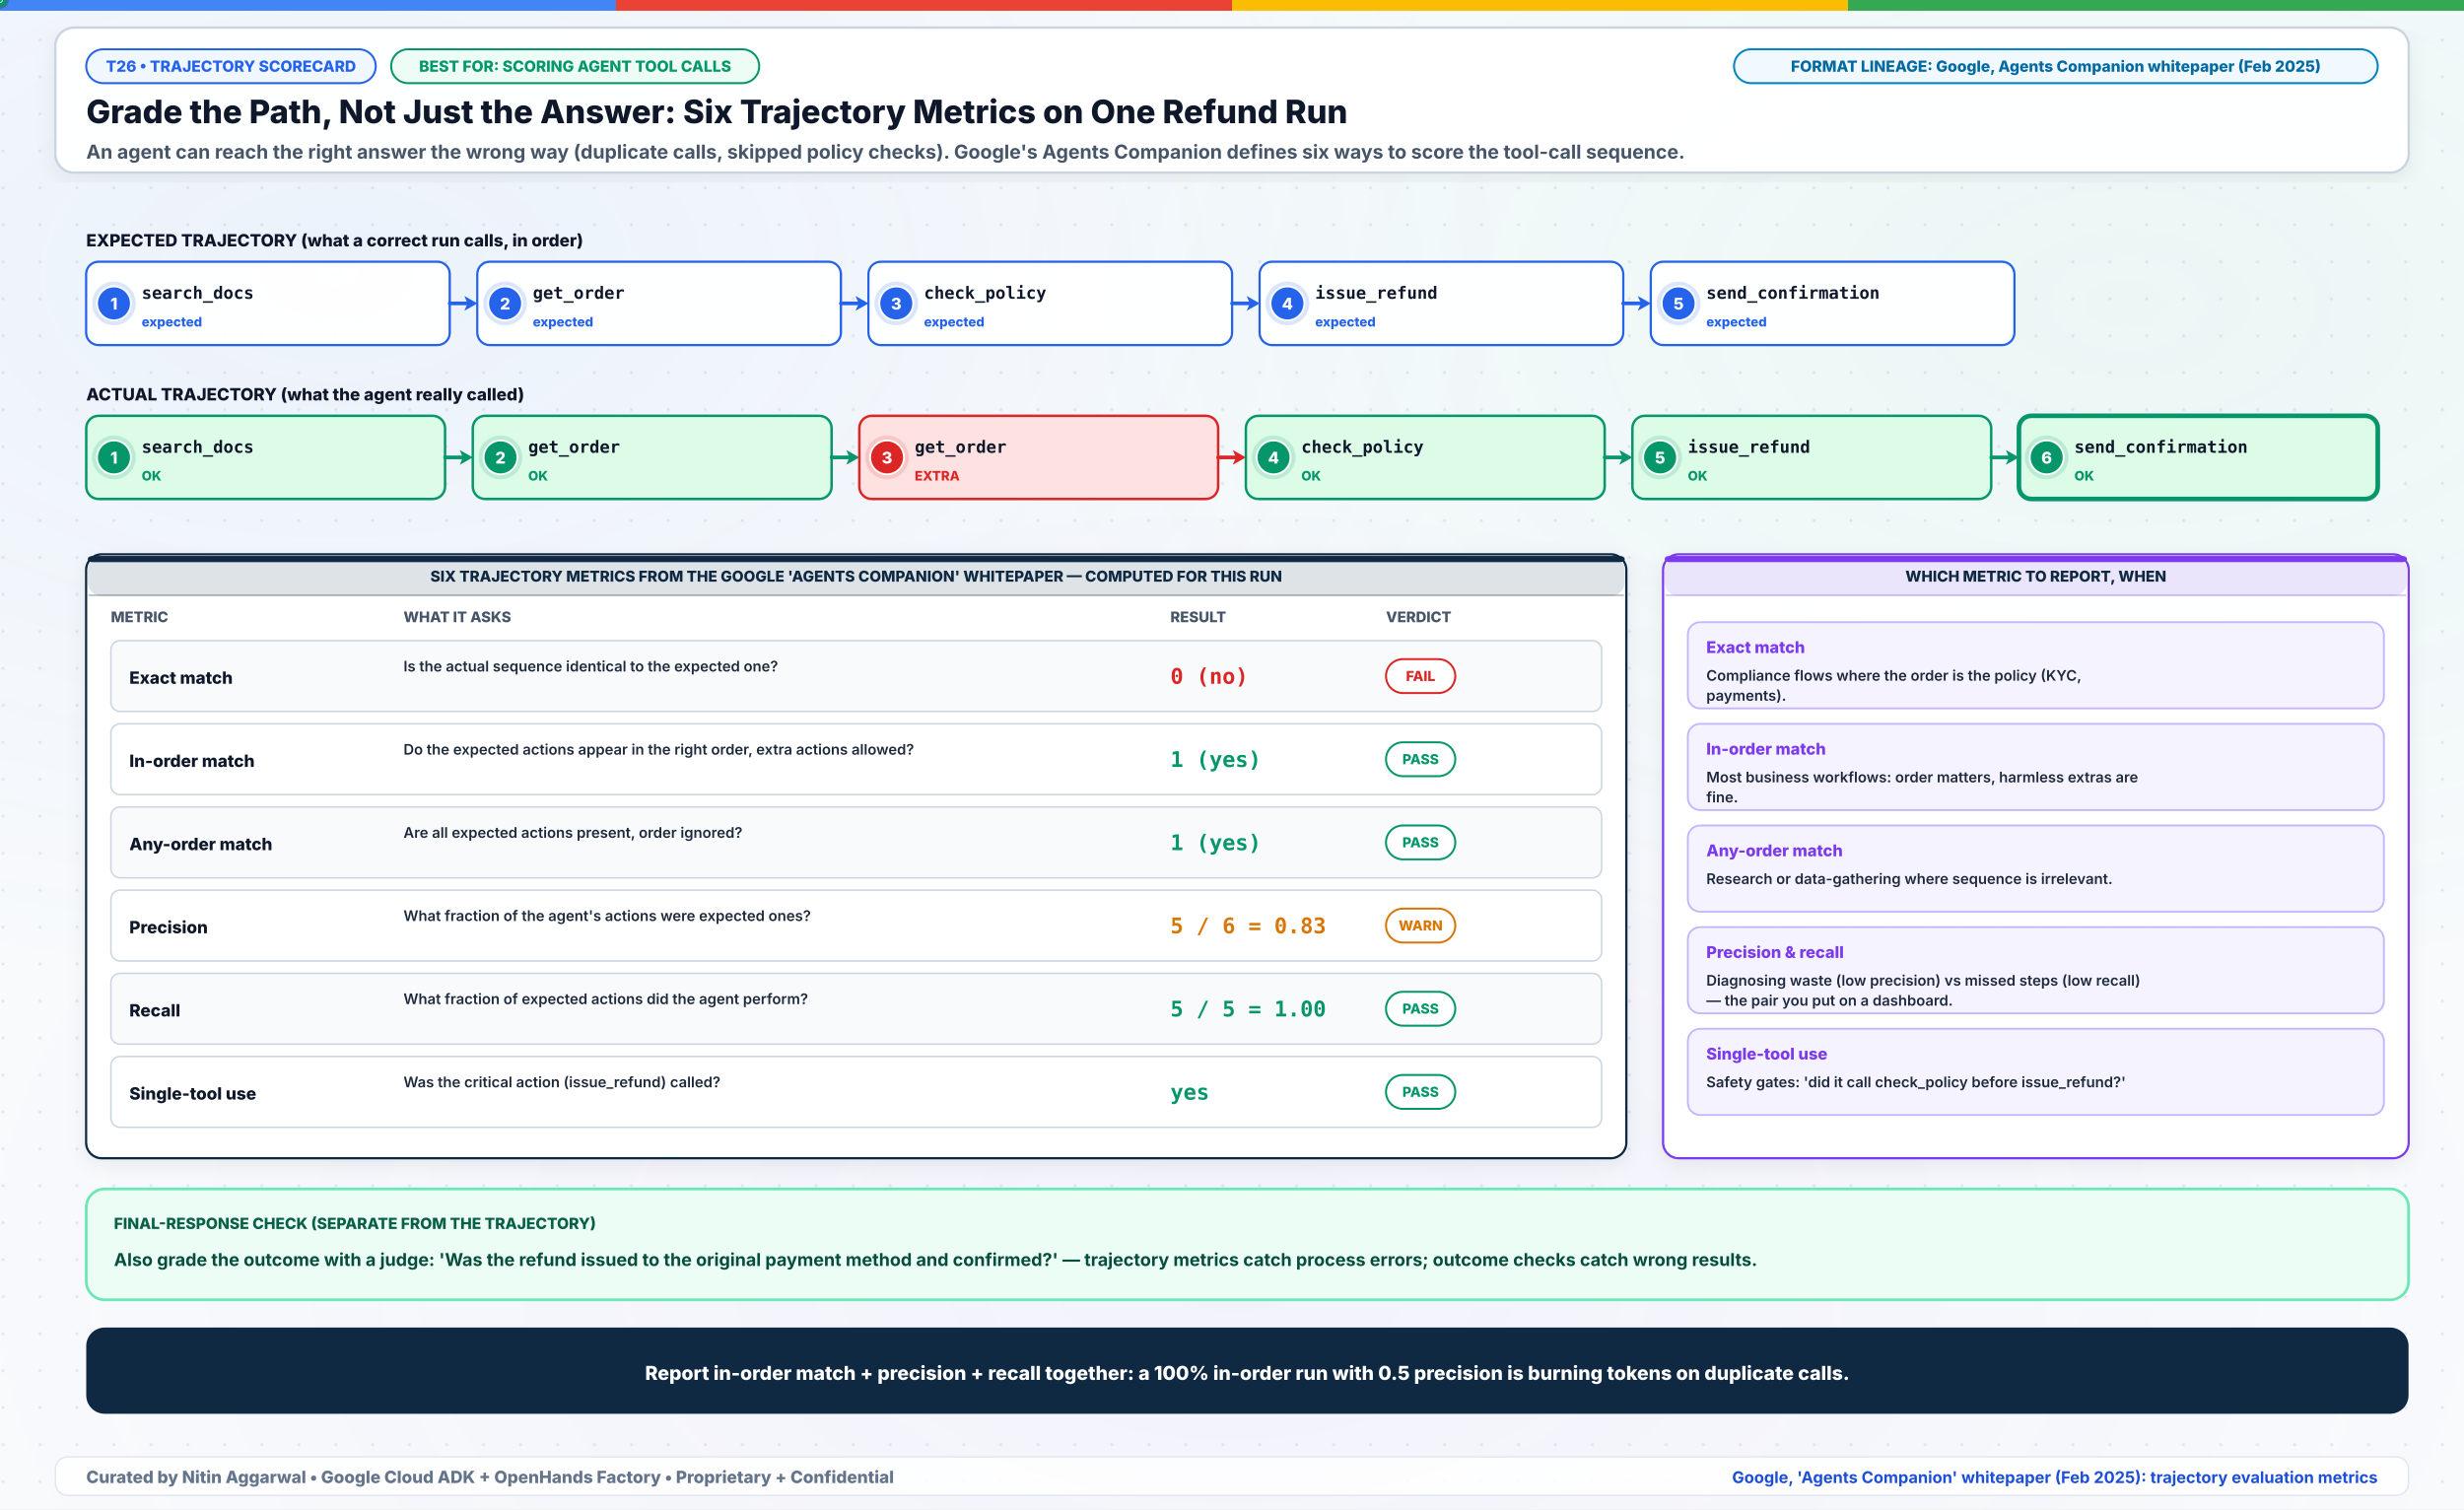
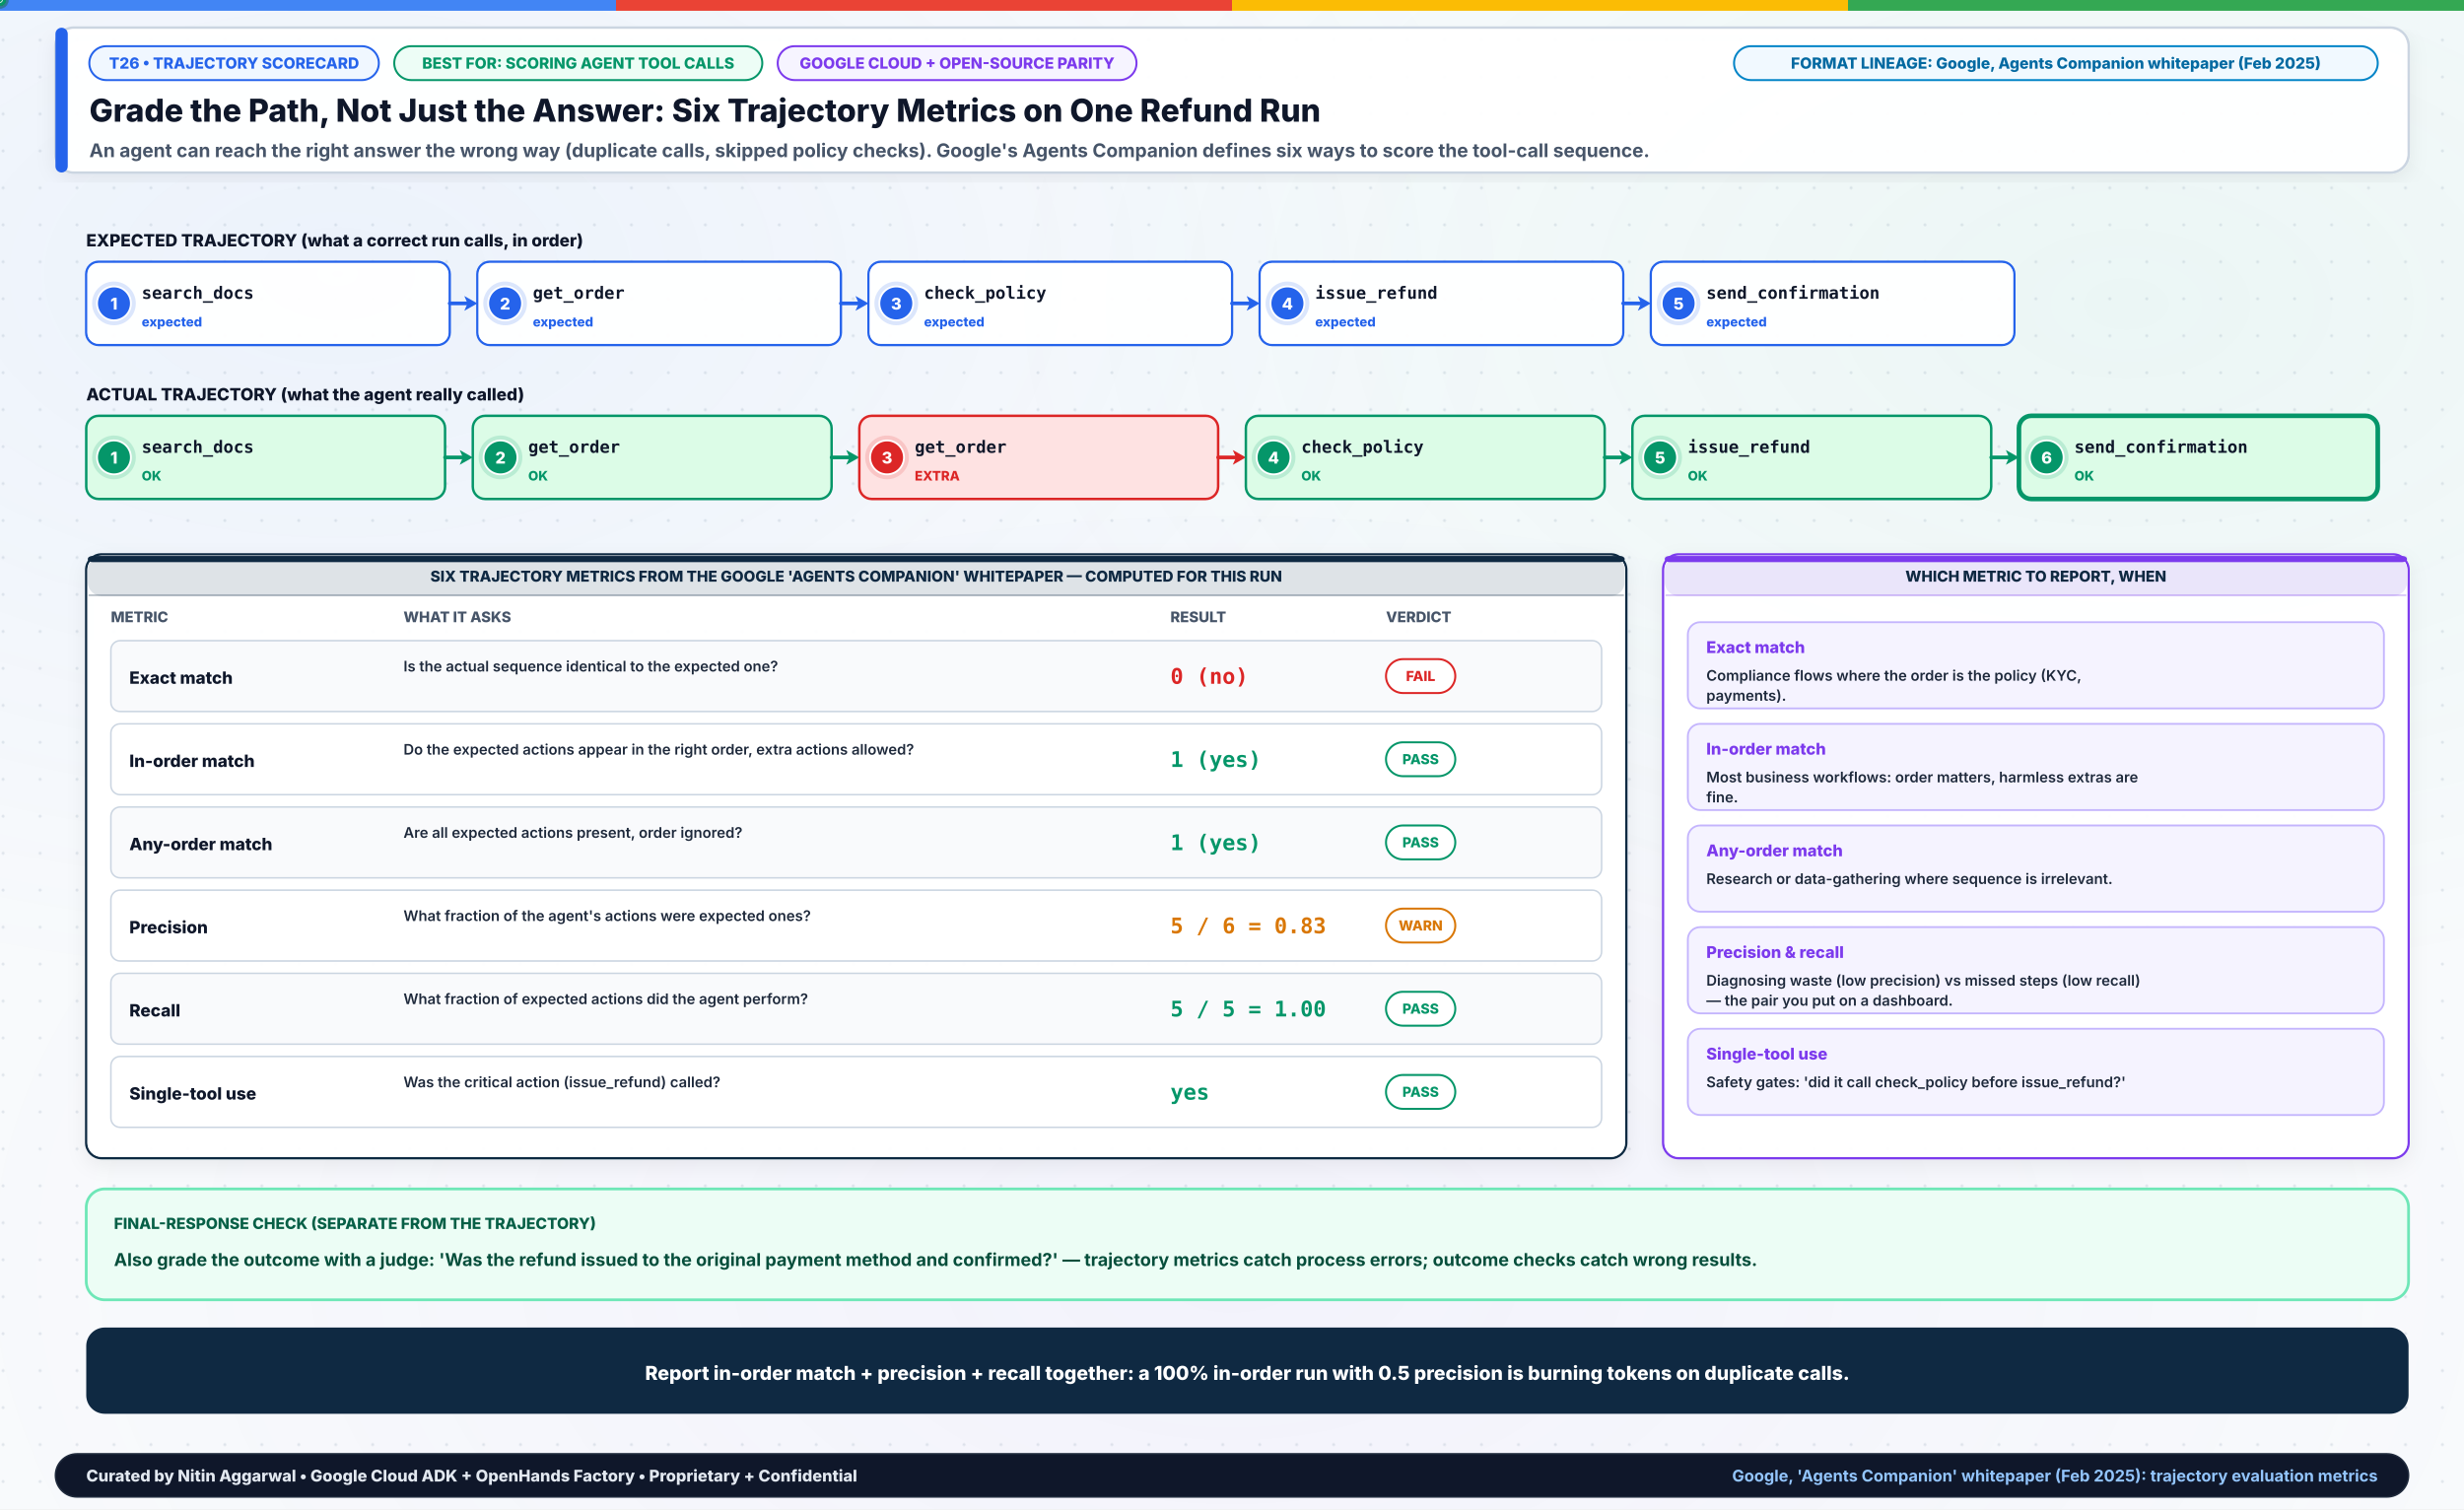
<svg xmlns="http://www.w3.org/2000/svg" viewBox="0 0 1600 980" width="1600" height="980">
  <defs>
    <filter id="shadow" x="-3%" y="-3%" width="106%" height="110%">
      <feDropShadow dx="0" dy="4" stdDeviation="6" flood-color="#0F172A" flood-opacity="0.065" />
    </filter>
    <linearGradient id="glassCardGrad" x1="0" y1="0" x2="0" y2="1">
      <stop offset="0%" stop-color="#FFFFFF" stop-opacity="0.96" />
      <stop offset="100%" stop-color="#F8FAFC" stop-opacity="0.90" />
    </linearGradient>
    <linearGradient id="glassSheen" x1="0" y1="0" x2="0" y2="1">
      <stop offset="0%" stop-color="#FFFFFF" stop-opacity="0.72" />
      <stop offset="100%" stop-color="#FFFFFF" stop-opacity="0.0" />
    </linearGradient>
    <radialGradient id="meshBlue" cx="14%" cy="18%" r="48%">
      <stop offset="0%" stop-color="#4285F4" stop-opacity="0.065" />
      <stop offset="100%" stop-color="#4285F4" stop-opacity="0.0" />
    </radialGradient>
    <radialGradient id="meshEmerald" cx="86%" cy="20%" r="46%">
      <stop offset="0%" stop-color="#10B981" stop-opacity="0.055" />
      <stop offset="100%" stop-color="#10B981" stop-opacity="0.0" />
    </radialGradient>
    <radialGradient id="meshViolet" cx="50%" cy="84%" r="52%">
      <stop offset="0%" stop-color="#8B5CF6" stop-opacity="0.048" />
      <stop offset="100%" stop-color="#8B5CF6" stop-opacity="0.0" />
    </radialGradient>
    <pattern id="archGrid" width="24" height="24" patternUnits="userSpaceOnUse">
      <circle cx="2" cy="2" r="1" fill="#94A3B8" fill-opacity="0.22" />
    </pattern>
    <style>
@keyframes flowDash { from { stroke-dashoffset: 40; } to { stroke-dashoffset: 0; } }
.flow-line { animation: flowDash 1.0s linear infinite; }
@keyframes pulseStroke { 0%,100% { stroke-width: 2.4px; } 50% { stroke-width: 5px; } }
.pulse { animation: pulseStroke 2.2s ease-in-out infinite; }
@keyframes blink { 0%,100% { opacity: 1; } 50% { opacity: 0.35; } }
.blink { animation: blink 1.4s ease-in-out infinite; }
@keyframes growX { from { transform: scaleX(0.02); } to { transform: scaleX(1); } }
.grow-x { transform-box: fill-box; transform-origin: left center; animation: growX 1.5s ease-out 0.2s both; }
@keyframes breathe { 0%,100% { transform: scale(1); } 50% { transform: scale(1.05); } }
.breathe { transform-box: fill-box; transform-origin: center; animation: breathe 2.6s ease-in-out infinite; }
</style>
  </defs>
  <rect x="0.0" y="0.0" width="1600.0" height="980.0" rx="0" fill="#F8FAFC" />
  <rect x="0" y="0" width="1600" height="980" fill="url(#meshBlue)" />
  <rect x="0" y="0" width="1600" height="980" fill="url(#meshEmerald)" />
  <rect x="0" y="0" width="1600" height="980" fill="url(#meshViolet)" />
  <rect x="0" y="0" width="1600" height="980" fill="url(#archGrid)" />
  <rect x="0.0" y="0.0" width="400.0" height="7.0" rx="0" fill="#4285F4" />
  <rect x="400.0" y="0.0" width="400.0" height="7.0" rx="0" fill="#EA4335" />
  <rect x="800.0" y="0.0" width="400.0" height="7.0" rx="0" fill="#FBBC04" />
  <rect x="1200.0" y="0.0" width="400.0" height="7.0" rx="0" fill="#34A853" />
  <rect x="36.0" y="18.0" width="1528.0" height="94.0" rx="12" fill="#FFFFFF" stroke="#CBD5E1" stroke-width="1.8" filter="url(#shadow)" fill-opacity="0.96" />
  <rect x="37.2" y="19.2" width="1525.6" height="91.6" rx="10.8" fill="none" stroke="#FFFFFF" stroke-opacity="0.82" stroke-width="1" />
  <rect x="38.0" y="19.8" width="1524.0" height="11.3" rx="9.8" fill="url(#glassSheen)" pointer-events="none" />
-   <rect x="56.0" y="32.0" width="188" height="22" rx="11.0" fill="#EFF6FF" fill-opacity="0.98" stroke="#2563EB" stroke-width="1.3" />
-   <text x="150.0" y="46.6" font-family="Inter, -apple-system, Helvetica, Arial, sans-serif" font-size="10" font-weight="800" fill="#2563EB" text-anchor="middle">T26 • TRAJECTORY SCORECARD</text>
-   <rect x="254.0" y="32.0" width="239" height="22" rx="11.0" fill="#ECFDF5" fill-opacity="0.98" stroke="#059669" stroke-width="1.3" />
-   <text x="373.5" y="46.6" font-family="Inter, -apple-system, Helvetica, Arial, sans-serif" font-size="10" font-weight="800" fill="#059669" text-anchor="middle">BEST FOR: SCORING AGENT TOOL CALLS</text>
-   <rect x="1126.0" y="32.0" width="418" height="22" rx="11.0" fill="#F0F9FF" fill-opacity="0.98" stroke="#0284C7" stroke-width="1.3" />
-   <text x="1335.0" y="46.6" font-family="Inter, -apple-system, Helvetica, Arial, sans-serif" font-size="10" font-weight="800" fill="#0369A1" text-anchor="middle">FORMAT LINEAGE: Google, Agents Companion whitepaper (Feb 2025)</text>
-   <text x="56.0" y="80.0" font-family="Inter, -apple-system, Helvetica, Arial, sans-serif" font-size="21" font-weight="800" fill="#0F172A" text-anchor="start">Grade the Path, Not Just the Answer: Six Trajectory Metrics on One Refund Run</text>
-   <text x="56.0" y="103.0" font-family="Inter, -apple-system, Helvetica, Arial, sans-serif" font-size="12.5" font-weight="700" fill="#475569" text-anchor="start">An agent can reach the right answer the wrong way (duplicate calls, skipped policy checks). Google's Agents Companion defines six ways to score the tool-call sequence.</text>
+   <rect x="36.0" y="18.0" width="8.0" height="94.0" rx="4" fill="#2563EB" />
+   <rect x="58.0" y="30.0" width="188" height="22" rx="11.0" fill="#EFF6FF" fill-opacity="0.98" stroke="#2563EB" stroke-width="1.3" />
+   <text x="152.0" y="44.6" font-family="Inter, -apple-system, Helvetica, Arial, sans-serif" font-size="10" font-weight="800" fill="#2563EB" text-anchor="middle">T26 • TRAJECTORY SCORECARD</text>
+   <rect x="256.0" y="30.0" width="239" height="22" rx="11.0" fill="#ECFDF5" fill-opacity="0.98" stroke="#059669" stroke-width="1.3" />
+   <text x="375.5" y="44.6" font-family="Inter, -apple-system, Helvetica, Arial, sans-serif" font-size="10" font-weight="800" fill="#059669" text-anchor="middle">BEST FOR: SCORING AGENT TOOL CALLS</text>
+   <rect x="505.0" y="30.0" width="233" height="22" rx="11.0" fill="#F5F3FF" fill-opacity="0.98" stroke="#7C3AED" stroke-width="1.3" />
+   <text x="621.5" y="44.6" font-family="Inter, -apple-system, Helvetica, Arial, sans-serif" font-size="10" font-weight="800" fill="#7C3AED" text-anchor="middle">GOOGLE CLOUD + OPEN-SOURCE PARITY</text>
+   <rect x="1126.0" y="30.0" width="418" height="22" rx="11.0" fill="#F0F9FF" fill-opacity="0.98" stroke="#0284C7" stroke-width="1.3" />
+   <text x="1335.0" y="44.6" font-family="Inter, -apple-system, Helvetica, Arial, sans-serif" font-size="10" font-weight="800" fill="#0369A1" text-anchor="middle">FORMAT LINEAGE: Google, Agents Companion whitepaper (Feb 2025)</text>
+   <text x="58.0" y="79.0" font-family="Inter, -apple-system, Helvetica, Arial, sans-serif" font-size="20.5" font-weight="800" fill="#0F172A" text-anchor="start">Grade the Path, Not Just the Answer: Six Trajectory Metrics on One Refund Run</text>
+   <text x="58.0" y="102.0" font-family="Inter, -apple-system, Helvetica, Arial, sans-serif" font-size="12.2" font-weight="700" fill="#475569" text-anchor="start">An agent can reach the right answer the wrong way (duplicate calls, skipped policy checks). Google's Agents Companion defines six ways to score the tool-call sequence.</text>
  <text x="56.0" y="160.0" font-family="Inter, -apple-system, Helvetica, Arial, sans-serif" font-size="11" font-weight="800" fill="#0F172A" text-anchor="start">EXPECTED TRAJECTORY (what a correct run calls, in order)</text>
  <rect x="56.0" y="170.0" width="236.0" height="54.0" rx="8" fill="#FFFFFF" stroke="#2563EB" stroke-width="1.6" fill-opacity="0.96" />
  <rect x="57.2" y="171.2" width="233.6" height="51.6" rx="6.8" fill="none" stroke="#FFFFFF" stroke-opacity="0.82" stroke-width="1" />
  <rect x="58.0" y="171.8" width="232.0" height="6.5" rx="5.8" fill="url(#glassSheen)" pointer-events="none" />
  <circle cx="74.0" cy="197.0" r="14.2" fill="#2563EB" fill-opacity="0.16" />
  <circle cx="74.0" cy="197.0" r="11.0" fill="#2563EB" stroke="#FFFFFF" stroke-width="1.2" />
  <text x="74.0" y="201.0" font-family="Inter, -apple-system, Helvetica, Arial, sans-serif" font-size="10.5" font-weight="800" fill="#FFFFFF" text-anchor="middle">1</text>
  <text x="92.0" y="194.0" font-family="ui-monospace, SFMono-Regular, Menlo, monospace" font-size="11" font-weight="800" fill="#0F172A" text-anchor="start">search_docs</text>
  <text x="92.0" y="212.0" font-family="Inter, -apple-system, Helvetica, Arial, sans-serif" font-size="8.5" font-weight="800" fill="#2563EB" text-anchor="start">expected</text>
  <path d="M 292.0 197.0 L 304.5 197.0" fill="none" stroke="#2563EB" stroke-width="2.4" stroke-linejoin="round" stroke-linecap="round" />
  <polygon points="310.0,197.0 301.5,192.2 303.6,197.0 301.5,201.8" fill="#2563EB" />
  <g>
    <circle r="5.6" fill="#2563EB" fill-opacity="0.15" />
    <circle r="3.8" fill="#2563EB" fill-opacity="0.28" />
    <circle r="2.8" fill="#FFFFFF" stroke="#2563EB" stroke-width="2.0" />
    <circle r="1.3" fill="#2563EB" />
    <animateMotion dur="1.30s" begin="-0.00s" repeatCount="indefinite" path="M 292.0 197.0 L 304.5 197.0" />
  </g>
  <rect x="310.0" y="170.0" width="236.0" height="54.0" rx="8" fill="#FFFFFF" stroke="#2563EB" stroke-width="1.6" fill-opacity="0.96" />
  <rect x="311.2" y="171.2" width="233.6" height="51.6" rx="6.8" fill="none" stroke="#FFFFFF" stroke-opacity="0.82" stroke-width="1" />
  <rect x="312.0" y="171.8" width="232.0" height="6.5" rx="5.8" fill="url(#glassSheen)" pointer-events="none" />
  <circle cx="328.0" cy="197.0" r="14.2" fill="#2563EB" fill-opacity="0.16" />
  <circle cx="328.0" cy="197.0" r="11.0" fill="#2563EB" stroke="#FFFFFF" stroke-width="1.2" />
  <text x="328.0" y="201.0" font-family="Inter, -apple-system, Helvetica, Arial, sans-serif" font-size="10.5" font-weight="800" fill="#FFFFFF" text-anchor="middle">2</text>
  <text x="346.0" y="194.0" font-family="ui-monospace, SFMono-Regular, Menlo, monospace" font-size="11" font-weight="800" fill="#0F172A" text-anchor="start">get_order</text>
  <text x="346.0" y="212.0" font-family="Inter, -apple-system, Helvetica, Arial, sans-serif" font-size="8.5" font-weight="800" fill="#2563EB" text-anchor="start">expected</text>
  <path d="M 546.0 197.0 L 558.5 197.0" fill="none" stroke="#2563EB" stroke-width="2.4" stroke-linejoin="round" stroke-linecap="round" />
  <polygon points="564.0,197.0 555.5,192.2 557.6,197.0 555.5,201.8" fill="#2563EB" />
  <g>
    <circle r="5.6" fill="#2563EB" fill-opacity="0.15" />
    <circle r="3.8" fill="#2563EB" fill-opacity="0.28" />
    <circle r="2.8" fill="#FFFFFF" stroke="#2563EB" stroke-width="2.0" />
    <circle r="1.3" fill="#2563EB" />
    <animateMotion dur="1.30s" begin="-0.00s" repeatCount="indefinite" path="M 546.0 197.0 L 558.5 197.0" />
  </g>
  <rect x="564.0" y="170.0" width="236.0" height="54.0" rx="8" fill="#FFFFFF" stroke="#2563EB" stroke-width="1.6" fill-opacity="0.96" />
  <rect x="565.2" y="171.2" width="233.6" height="51.6" rx="6.8" fill="none" stroke="#FFFFFF" stroke-opacity="0.82" stroke-width="1" />
  <rect x="566.0" y="171.8" width="232.0" height="6.5" rx="5.8" fill="url(#glassSheen)" pointer-events="none" />
  <circle cx="582.0" cy="197.0" r="14.2" fill="#2563EB" fill-opacity="0.16" />
  <circle cx="582.0" cy="197.0" r="11.0" fill="#2563EB" stroke="#FFFFFF" stroke-width="1.2" />
  <text x="582.0" y="201.0" font-family="Inter, -apple-system, Helvetica, Arial, sans-serif" font-size="10.5" font-weight="800" fill="#FFFFFF" text-anchor="middle">3</text>
  <text x="600.0" y="194.0" font-family="ui-monospace, SFMono-Regular, Menlo, monospace" font-size="11" font-weight="800" fill="#0F172A" text-anchor="start">check_policy</text>
  <text x="600.0" y="212.0" font-family="Inter, -apple-system, Helvetica, Arial, sans-serif" font-size="8.5" font-weight="800" fill="#2563EB" text-anchor="start">expected</text>
  <path d="M 800.0 197.0 L 812.5 197.0" fill="none" stroke="#2563EB" stroke-width="2.4" stroke-linejoin="round" stroke-linecap="round" />
  <polygon points="818.0,197.0 809.5,192.2 811.6,197.0 809.5,201.8" fill="#2563EB" />
  <g>
    <circle r="5.6" fill="#2563EB" fill-opacity="0.15" />
    <circle r="3.8" fill="#2563EB" fill-opacity="0.28" />
    <circle r="2.8" fill="#FFFFFF" stroke="#2563EB" stroke-width="2.0" />
    <circle r="1.3" fill="#2563EB" />
    <animateMotion dur="1.30s" begin="-0.00s" repeatCount="indefinite" path="M 800.0 197.0 L 812.5 197.0" />
  </g>
  <rect x="818.0" y="170.0" width="236.0" height="54.0" rx="8" fill="#FFFFFF" stroke="#2563EB" stroke-width="1.6" fill-opacity="0.96" />
  <rect x="819.2" y="171.2" width="233.6" height="51.6" rx="6.8" fill="none" stroke="#FFFFFF" stroke-opacity="0.82" stroke-width="1" />
  <rect x="820.0" y="171.8" width="232.0" height="6.5" rx="5.8" fill="url(#glassSheen)" pointer-events="none" />
  <circle cx="836.0" cy="197.0" r="14.2" fill="#2563EB" fill-opacity="0.16" />
  <circle cx="836.0" cy="197.0" r="11.0" fill="#2563EB" stroke="#FFFFFF" stroke-width="1.2" />
  <text x="836.0" y="201.0" font-family="Inter, -apple-system, Helvetica, Arial, sans-serif" font-size="10.5" font-weight="800" fill="#FFFFFF" text-anchor="middle">4</text>
  <text x="854.0" y="194.0" font-family="ui-monospace, SFMono-Regular, Menlo, monospace" font-size="11" font-weight="800" fill="#0F172A" text-anchor="start">issue_refund</text>
  <text x="854.0" y="212.0" font-family="Inter, -apple-system, Helvetica, Arial, sans-serif" font-size="8.5" font-weight="800" fill="#2563EB" text-anchor="start">expected</text>
  <path d="M 1054.0 197.0 L 1066.5 197.0" fill="none" stroke="#2563EB" stroke-width="2.4" stroke-linejoin="round" stroke-linecap="round" />
  <polygon points="1072.0,197.0 1063.5,192.2 1065.6,197.0 1063.5,201.8" fill="#2563EB" />
  <g>
    <circle r="5.6" fill="#2563EB" fill-opacity="0.15" />
    <circle r="3.8" fill="#2563EB" fill-opacity="0.28" />
    <circle r="2.8" fill="#FFFFFF" stroke="#2563EB" stroke-width="2.0" />
    <circle r="1.3" fill="#2563EB" />
    <animateMotion dur="1.30s" begin="-0.00s" repeatCount="indefinite" path="M 1054.0 197.0 L 1066.5 197.0" />
  </g>
  <rect x="1072.0" y="170.0" width="236.0" height="54.0" rx="8" fill="#FFFFFF" stroke="#2563EB" stroke-width="1.6" fill-opacity="0.96" />
  <rect x="1073.2" y="171.2" width="233.6" height="51.6" rx="6.8" fill="none" stroke="#FFFFFF" stroke-opacity="0.82" stroke-width="1" />
  <rect x="1074.0" y="171.8" width="232.0" height="6.5" rx="5.8" fill="url(#glassSheen)" pointer-events="none" />
  <circle cx="1090.0" cy="197.0" r="14.2" fill="#2563EB" fill-opacity="0.16" />
  <circle cx="1090.0" cy="197.0" r="11.0" fill="#2563EB" stroke="#FFFFFF" stroke-width="1.2" />
  <text x="1090.0" y="201.0" font-family="Inter, -apple-system, Helvetica, Arial, sans-serif" font-size="10.5" font-weight="800" fill="#FFFFFF" text-anchor="middle">5</text>
  <text x="1108.0" y="194.0" font-family="ui-monospace, SFMono-Regular, Menlo, monospace" font-size="11" font-weight="800" fill="#0F172A" text-anchor="start">send_confirmation</text>
  <text x="1108.0" y="212.0" font-family="Inter, -apple-system, Helvetica, Arial, sans-serif" font-size="8.5" font-weight="800" fill="#2563EB" text-anchor="start">expected</text>
  <text x="56.0" y="260.0" font-family="Inter, -apple-system, Helvetica, Arial, sans-serif" font-size="11" font-weight="800" fill="#0F172A" text-anchor="start">ACTUAL TRAJECTORY (what the agent really called)</text>
  <rect x="56.0" y="270.0" width="233.0" height="54.0" rx="8" fill="#DCFCE7" stroke="#059669" stroke-width="1.6" />
  <circle cx="74.0" cy="297.0" r="14.2" fill="#059669" fill-opacity="0.16" />
  <circle cx="74.0" cy="297.0" r="11.0" fill="#059669" stroke="#FFFFFF" stroke-width="1.2" />
  <text x="74.0" y="301.0" font-family="Inter, -apple-system, Helvetica, Arial, sans-serif" font-size="10.5" font-weight="800" fill="#FFFFFF" text-anchor="middle">1</text>
  <text x="92.0" y="294.0" font-family="ui-monospace, SFMono-Regular, Menlo, monospace" font-size="11" font-weight="800" fill="#0F172A" text-anchor="start">search_docs</text>
  <text x="92.0" y="312.0" font-family="Inter, -apple-system, Helvetica, Arial, sans-serif" font-size="8.5" font-weight="800" fill="#059669" text-anchor="start">OK</text>
  <path d="M 289.0 297.0 L 301.5 297.0" fill="none" stroke="#059669" stroke-width="2.4" stroke-linejoin="round" stroke-linecap="round" />
  <polygon points="307.0,297.0 298.5,292.2 300.6,297.0 298.5,301.8" fill="#059669" />
  <g>
    <circle r="5.6" fill="#059669" fill-opacity="0.15" />
    <circle r="3.8" fill="#059669" fill-opacity="0.28" />
    <circle r="2.8" fill="#FFFFFF" stroke="#059669" stroke-width="2.0" />
    <circle r="1.3" fill="#059669" />
    <animateMotion dur="1.30s" begin="-0.00s" repeatCount="indefinite" path="M 289.0 297.0 L 301.5 297.0" />
  </g>
  <rect x="307.0" y="270.0" width="233.0" height="54.0" rx="8" fill="#DCFCE7" stroke="#059669" stroke-width="1.6" />
  <circle cx="325.0" cy="297.0" r="14.2" fill="#059669" fill-opacity="0.16" />
  <circle cx="325.0" cy="297.0" r="11.0" fill="#059669" stroke="#FFFFFF" stroke-width="1.2" />
  <text x="325.0" y="301.0" font-family="Inter, -apple-system, Helvetica, Arial, sans-serif" font-size="10.5" font-weight="800" fill="#FFFFFF" text-anchor="middle">2</text>
  <text x="343.0" y="294.0" font-family="ui-monospace, SFMono-Regular, Menlo, monospace" font-size="11" font-weight="800" fill="#0F172A" text-anchor="start">get_order</text>
  <text x="343.0" y="312.0" font-family="Inter, -apple-system, Helvetica, Arial, sans-serif" font-size="8.5" font-weight="800" fill="#059669" text-anchor="start">OK</text>
  <path d="M 540.0 297.0 L 552.5 297.0" fill="none" stroke="#059669" stroke-width="2.4" stroke-linejoin="round" stroke-linecap="round" />
  <polygon points="558.0,297.0 549.5,292.2 551.6,297.0 549.5,301.8" fill="#059669" />
  <g>
    <circle r="5.6" fill="#059669" fill-opacity="0.15" />
    <circle r="3.8" fill="#059669" fill-opacity="0.28" />
    <circle r="2.8" fill="#FFFFFF" stroke="#059669" stroke-width="2.0" />
    <circle r="1.3" fill="#059669" />
    <animateMotion dur="1.30s" begin="-0.00s" repeatCount="indefinite" path="M 540.0 297.0 L 552.5 297.0" />
  </g>
  <rect x="558.0" y="270.0" width="233.0" height="54.0" rx="8" fill="#FEE2E2" stroke="#DC2626" stroke-width="1.6" />
  <circle cx="576.0" cy="297.0" r="14.2" fill="#DC2626" fill-opacity="0.16" />
  <circle cx="576.0" cy="297.0" r="11.0" fill="#DC2626" stroke="#FFFFFF" stroke-width="1.2" />
  <text x="576.0" y="301.0" font-family="Inter, -apple-system, Helvetica, Arial, sans-serif" font-size="10.5" font-weight="800" fill="#FFFFFF" text-anchor="middle">3</text>
  <text x="594.0" y="294.0" font-family="ui-monospace, SFMono-Regular, Menlo, monospace" font-size="11" font-weight="800" fill="#0F172A" text-anchor="start">get_order</text>
  <text x="594.0" y="312.0" font-family="Inter, -apple-system, Helvetica, Arial, sans-serif" font-size="8.5" font-weight="800" fill="#DC2626" text-anchor="start">EXTRA</text>
  <path d="M 791.0 297.0 L 803.5 297.0" fill="none" stroke="#DC2626" stroke-width="2.4" stroke-linejoin="round" stroke-linecap="round" />
  <polygon points="809.0,297.0 800.5,292.2 802.6,297.0 800.5,301.8" fill="#DC2626" />
  <g>
    <circle r="5.6" fill="#DC2626" fill-opacity="0.15" />
    <circle r="3.8" fill="#DC2626" fill-opacity="0.28" />
    <circle r="2.8" fill="#FFFFFF" stroke="#DC2626" stroke-width="2.0" />
    <circle r="1.3" fill="#DC2626" />
    <animateMotion dur="1.30s" begin="-0.00s" repeatCount="indefinite" path="M 791.0 297.0 L 803.5 297.0" />
  </g>
  <rect x="809.0" y="270.0" width="233.0" height="54.0" rx="8" fill="#DCFCE7" stroke="#059669" stroke-width="1.6" />
  <circle cx="827.0" cy="297.0" r="14.2" fill="#059669" fill-opacity="0.16" />
  <circle cx="827.0" cy="297.0" r="11.0" fill="#059669" stroke="#FFFFFF" stroke-width="1.2" />
  <text x="827.0" y="301.0" font-family="Inter, -apple-system, Helvetica, Arial, sans-serif" font-size="10.5" font-weight="800" fill="#FFFFFF" text-anchor="middle">4</text>
  <text x="845.0" y="294.0" font-family="ui-monospace, SFMono-Regular, Menlo, monospace" font-size="11" font-weight="800" fill="#0F172A" text-anchor="start">check_policy</text>
  <text x="845.0" y="312.0" font-family="Inter, -apple-system, Helvetica, Arial, sans-serif" font-size="8.5" font-weight="800" fill="#059669" text-anchor="start">OK</text>
  <path d="M 1042.0 297.0 L 1054.5 297.0" fill="none" stroke="#059669" stroke-width="2.4" stroke-linejoin="round" stroke-linecap="round" />
  <polygon points="1060.0,297.0 1051.5,292.2 1053.6,297.0 1051.5,301.8" fill="#059669" />
  <g>
    <circle r="5.6" fill="#059669" fill-opacity="0.15" />
    <circle r="3.8" fill="#059669" fill-opacity="0.28" />
    <circle r="2.8" fill="#FFFFFF" stroke="#059669" stroke-width="2.0" />
    <circle r="1.3" fill="#059669" />
    <animateMotion dur="1.30s" begin="-0.00s" repeatCount="indefinite" path="M 1042.0 297.0 L 1054.5 297.0" />
  </g>
  <rect x="1060.0" y="270.0" width="233.0" height="54.0" rx="8" fill="#DCFCE7" stroke="#059669" stroke-width="1.6" />
  <circle cx="1078.0" cy="297.0" r="14.2" fill="#059669" fill-opacity="0.16" />
  <circle cx="1078.0" cy="297.0" r="11.0" fill="#059669" stroke="#FFFFFF" stroke-width="1.2" />
  <text x="1078.0" y="301.0" font-family="Inter, -apple-system, Helvetica, Arial, sans-serif" font-size="10.5" font-weight="800" fill="#FFFFFF" text-anchor="middle">5</text>
  <text x="1096.0" y="294.0" font-family="ui-monospace, SFMono-Regular, Menlo, monospace" font-size="11" font-weight="800" fill="#0F172A" text-anchor="start">issue_refund</text>
  <text x="1096.0" y="312.0" font-family="Inter, -apple-system, Helvetica, Arial, sans-serif" font-size="8.5" font-weight="800" fill="#059669" text-anchor="start">OK</text>
  <path d="M 1293.0 297.0 L 1305.5 297.0" fill="none" stroke="#059669" stroke-width="2.4" stroke-linejoin="round" stroke-linecap="round" />
  <polygon points="1311.0,297.0 1302.5,292.2 1304.6,297.0 1302.5,301.8" fill="#059669" />
  <g>
    <circle r="5.6" fill="#059669" fill-opacity="0.15" />
    <circle r="3.8" fill="#059669" fill-opacity="0.28" />
    <circle r="2.8" fill="#FFFFFF" stroke="#059669" stroke-width="2.0" />
    <circle r="1.3" fill="#059669" />
    <animateMotion dur="1.30s" begin="-0.00s" repeatCount="indefinite" path="M 1293.0 297.0 L 1305.5 297.0" />
  </g>
  <rect x="1311.0" y="270.0" width="233.0" height="54.0" rx="8" fill="#DCFCE7" stroke="#059669" stroke-width="3" />
  <circle cx="1329.0" cy="297.0" r="14.2" fill="#059669" fill-opacity="0.16" />
  <circle cx="1329.0" cy="297.0" r="11.0" fill="#059669" stroke="#FFFFFF" stroke-width="1.2" />
  <text x="1329.0" y="301.0" font-family="Inter, -apple-system, Helvetica, Arial, sans-serif" font-size="10.5" font-weight="800" fill="#FFFFFF" text-anchor="middle">6</text>
  <text x="1347.0" y="294.0" font-family="ui-monospace, SFMono-Regular, Menlo, monospace" font-size="11" font-weight="800" fill="#0F172A" text-anchor="start">send_confirmation</text>
  <text x="1347.0" y="312.0" font-family="Inter, -apple-system, Helvetica, Arial, sans-serif" font-size="8.5" font-weight="800" fill="#059669" text-anchor="start">OK</text>
  <rect x="56.0" y="360.0" width="1000.0" height="392.0" rx="10" fill="#FFFFFF" stroke="#0F2942" stroke-width="1.6" filter="url(#shadow)" fill-opacity="0.96" />
  <rect x="57.2" y="361.2" width="997.6" height="389.6" rx="8.8" fill="none" stroke="#FFFFFF" stroke-opacity="0.82" stroke-width="1" />
  <rect x="58.0" y="361.8" width="996.0" height="14.0" rx="7.8" fill="url(#glassSheen)" pointer-events="none" />
  <rect x="57.0" y="361.0" width="998.0" height="26.0" rx="9" fill="#F8FAFC" />
  <rect x="57.0" y="361.0" width="998.0" height="26.0" rx="9" fill="#0F2942" fill-opacity="0.11" />
  <rect x="57.0" y="361.0" width="998.0" height="4.0" rx="3" fill="#0F2942" />
  <line x1="57.5" y1="386.5" x2="1054.5" y2="386.5" stroke="#0F2942" stroke-opacity="0.28" stroke-width="1.2" />
  <text x="556.0" y="377.7" font-family="Inter, -apple-system, Helvetica, Arial, sans-serif" font-size="9.8" font-weight="800" fill="#0F2942" text-anchor="middle">SIX TRAJECTORY METRICS FROM THE GOOGLE 'AGENTS COMPANION' WHITEPAPER — COMPUTED FOR THIS RUN</text>
  <text x="72.0" y="404.0" font-family="Inter, -apple-system, Helvetica, Arial, sans-serif" font-size="9.5" font-weight="800" fill="#475569" text-anchor="start">METRIC</text>
  <text x="262.0" y="404.0" font-family="Inter, -apple-system, Helvetica, Arial, sans-serif" font-size="9.5" font-weight="800" fill="#475569" text-anchor="start">WHAT IT ASKS</text>
  <text x="760.0" y="404.0" font-family="Inter, -apple-system, Helvetica, Arial, sans-serif" font-size="9.5" font-weight="800" fill="#475569" text-anchor="start">RESULT</text>
  <text x="900.0" y="404.0" font-family="Inter, -apple-system, Helvetica, Arial, sans-serif" font-size="9.5" font-weight="800" fill="#475569" text-anchor="start">VERDICT</text>
  <rect x="72.0" y="416.0" width="968.0" height="46.0" rx="6" fill="#F8FAFC" stroke="#CBD5E1" stroke-width="1" fill-opacity="0.96" />
  <text x="84.0" y="444.0" font-family="Inter, -apple-system, Helvetica, Arial, sans-serif" font-size="11" font-weight="800" fill="#0F172A" text-anchor="start">Exact match</text>
  <text x="262.0" y="436.0" font-family="Inter, -apple-system, Helvetica, Arial, sans-serif" font-size="9.5" font-weight="600" fill="#1E293B" text-anchor="start">Is the actual sequence identical to the expected one?</text>
  <text x="760.0" y="444.0" font-family="ui-monospace, SFMono-Regular, Menlo, monospace" font-size="14" font-weight="800" fill="#DC2626" text-anchor="start">0 (no)</text>
  <rect x="900.0" y="428.0" width="45" height="22" rx="11.0" fill="#FFFFFF" fill-opacity="0.98" stroke="#DC2626" stroke-width="1.3" />
  <text x="922.5" y="442.2" font-family="Inter, -apple-system, Helvetica, Arial, sans-serif" font-size="9" font-weight="800" fill="#DC2626" text-anchor="middle">FAIL</text>
  <rect x="72.0" y="470.0" width="968.0" height="46.0" rx="6" fill="#FFFFFF" stroke="#CBD5E1" stroke-width="1" fill-opacity="0.96" />
  <text x="84.0" y="498.0" font-family="Inter, -apple-system, Helvetica, Arial, sans-serif" font-size="11" font-weight="800" fill="#0F172A" text-anchor="start">In-order match</text>
  <text x="262.0" y="490.0" font-family="Inter, -apple-system, Helvetica, Arial, sans-serif" font-size="9.5" font-weight="600" fill="#1E293B" text-anchor="start">Do the expected actions appear in the right order, extra actions allowed?</text>
  <text x="760.0" y="498.0" font-family="ui-monospace, SFMono-Regular, Menlo, monospace" font-size="14" font-weight="800" fill="#059669" text-anchor="start">1 (yes)</text>
  <rect x="900.0" y="482.0" width="45" height="22" rx="11.0" fill="#FFFFFF" fill-opacity="0.98" stroke="#059669" stroke-width="1.3" />
  <text x="922.5" y="496.2" font-family="Inter, -apple-system, Helvetica, Arial, sans-serif" font-size="9" font-weight="800" fill="#059669" text-anchor="middle">PASS</text>
  <rect x="72.0" y="524.0" width="968.0" height="46.0" rx="6" fill="#F8FAFC" stroke="#CBD5E1" stroke-width="1" fill-opacity="0.96" />
  <text x="84.0" y="552.0" font-family="Inter, -apple-system, Helvetica, Arial, sans-serif" font-size="11" font-weight="800" fill="#0F172A" text-anchor="start">Any-order match</text>
  <text x="262.0" y="544.0" font-family="Inter, -apple-system, Helvetica, Arial, sans-serif" font-size="9.5" font-weight="600" fill="#1E293B" text-anchor="start">Are all expected actions present, order ignored?</text>
  <text x="760.0" y="552.0" font-family="ui-monospace, SFMono-Regular, Menlo, monospace" font-size="14" font-weight="800" fill="#059669" text-anchor="start">1 (yes)</text>
  <rect x="900.0" y="536.0" width="45" height="22" rx="11.0" fill="#FFFFFF" fill-opacity="0.98" stroke="#059669" stroke-width="1.3" />
  <text x="922.5" y="550.2" font-family="Inter, -apple-system, Helvetica, Arial, sans-serif" font-size="9" font-weight="800" fill="#059669" text-anchor="middle">PASS</text>
  <rect x="72.0" y="578.0" width="968.0" height="46.0" rx="6" fill="#FFFFFF" stroke="#CBD5E1" stroke-width="1" fill-opacity="0.96" />
  <text x="84.0" y="606.0" font-family="Inter, -apple-system, Helvetica, Arial, sans-serif" font-size="11" font-weight="800" fill="#0F172A" text-anchor="start">Precision</text>
  <text x="262.0" y="598.0" font-family="Inter, -apple-system, Helvetica, Arial, sans-serif" font-size="9.5" font-weight="600" fill="#1E293B" text-anchor="start">What fraction of the agent's actions were expected ones?</text>
  <text x="760.0" y="606.0" font-family="ui-monospace, SFMono-Regular, Menlo, monospace" font-size="14" font-weight="800" fill="#D97706" text-anchor="start">5 / 6 = 0.83</text>
  <rect x="900.0" y="590.0" width="45" height="22" rx="11.0" fill="#FFFFFF" fill-opacity="0.98" stroke="#D97706" stroke-width="1.3" />
  <text x="922.5" y="604.2" font-family="Inter, -apple-system, Helvetica, Arial, sans-serif" font-size="9" font-weight="800" fill="#D97706" text-anchor="middle">WARN</text>
  <rect x="72.0" y="632.0" width="968.0" height="46.0" rx="6" fill="#F8FAFC" stroke="#CBD5E1" stroke-width="1" fill-opacity="0.96" />
  <text x="84.0" y="660.0" font-family="Inter, -apple-system, Helvetica, Arial, sans-serif" font-size="11" font-weight="800" fill="#0F172A" text-anchor="start">Recall</text>
  <text x="262.0" y="652.0" font-family="Inter, -apple-system, Helvetica, Arial, sans-serif" font-size="9.5" font-weight="600" fill="#1E293B" text-anchor="start">What fraction of expected actions did the agent perform?</text>
  <text x="760.0" y="660.0" font-family="ui-monospace, SFMono-Regular, Menlo, monospace" font-size="14" font-weight="800" fill="#059669" text-anchor="start">5 / 5 = 1.00</text>
  <rect x="900.0" y="644.0" width="45" height="22" rx="11.0" fill="#FFFFFF" fill-opacity="0.98" stroke="#059669" stroke-width="1.3" />
  <text x="922.5" y="658.2" font-family="Inter, -apple-system, Helvetica, Arial, sans-serif" font-size="9" font-weight="800" fill="#059669" text-anchor="middle">PASS</text>
  <rect x="72.0" y="686.0" width="968.0" height="46.0" rx="6" fill="#FFFFFF" stroke="#CBD5E1" stroke-width="1" fill-opacity="0.96" />
  <text x="84.0" y="714.0" font-family="Inter, -apple-system, Helvetica, Arial, sans-serif" font-size="11" font-weight="800" fill="#0F172A" text-anchor="start">Single-tool use</text>
  <text x="262.0" y="706.0" font-family="Inter, -apple-system, Helvetica, Arial, sans-serif" font-size="9.5" font-weight="600" fill="#1E293B" text-anchor="start">Was the critical action (issue_refund) called?</text>
  <text x="760.0" y="714.0" font-family="ui-monospace, SFMono-Regular, Menlo, monospace" font-size="14" font-weight="800" fill="#059669" text-anchor="start">yes</text>
  <rect x="900.0" y="698.0" width="45" height="22" rx="11.0" fill="#FFFFFF" fill-opacity="0.98" stroke="#059669" stroke-width="1.3" />
  <text x="922.5" y="712.2" font-family="Inter, -apple-system, Helvetica, Arial, sans-serif" font-size="9" font-weight="800" fill="#059669" text-anchor="middle">PASS</text>
  <rect x="1080.0" y="360.0" width="484.0" height="392.0" rx="10" fill="#FFFFFF" stroke="#7C3AED" stroke-width="1.6" filter="url(#shadow)" fill-opacity="0.96" />
  <rect x="1081.2" y="361.2" width="481.6" height="389.6" rx="8.8" fill="none" stroke="#FFFFFF" stroke-opacity="0.82" stroke-width="1" />
  <rect x="1082.0" y="361.8" width="480.0" height="14.0" rx="7.8" fill="url(#glassSheen)" pointer-events="none" />
  <rect x="1081.0" y="361.0" width="482.0" height="26.0" rx="9" fill="#F8FAFC" />
  <rect x="1081.0" y="361.0" width="482.0" height="26.0" rx="9" fill="#7C3AED" fill-opacity="0.11" />
  <rect x="1081.0" y="361.0" width="482.0" height="4.0" rx="3" fill="#7C3AED" />
  <line x1="1081.5" y1="386.5" x2="1562.5" y2="386.5" stroke="#7C3AED" stroke-opacity="0.28" stroke-width="1.2" />
  <text x="1322.0" y="377.7" font-family="Inter, -apple-system, Helvetica, Arial, sans-serif" font-size="9.8" font-weight="800" fill="#0F2942" text-anchor="middle">WHICH METRIC TO REPORT, WHEN</text>
  <rect x="1096.0" y="404.0" width="452.0" height="56.0" rx="8" fill="#F5F3FF" stroke="#C4B5FD" stroke-width="1.2" />
  <text x="1108.0" y="424.0" font-family="Inter, -apple-system, Helvetica, Arial, sans-serif" font-size="10.5" font-weight="800" fill="#7C3AED" text-anchor="start">Exact match</text>
  <text x="1108.0" y="442.0" font-family="Inter, -apple-system, Helvetica, Arial, sans-serif" font-size="9.5" font-weight="600" fill="#1E293B" text-anchor="start">Compliance flows where the order is the policy (KYC,</text>
  <text x="1108.0" y="455.0" font-family="Inter, -apple-system, Helvetica, Arial, sans-serif" font-size="9.5" font-weight="600" fill="#1E293B" text-anchor="start">payments).</text>
  <rect x="1096.0" y="470.0" width="452.0" height="56.0" rx="8" fill="#F5F3FF" stroke="#C4B5FD" stroke-width="1.2" />
  <text x="1108.0" y="490.0" font-family="Inter, -apple-system, Helvetica, Arial, sans-serif" font-size="10.5" font-weight="800" fill="#7C3AED" text-anchor="start">In-order match</text>
  <text x="1108.0" y="508.0" font-family="Inter, -apple-system, Helvetica, Arial, sans-serif" font-size="9.5" font-weight="600" fill="#1E293B" text-anchor="start">Most business workflows: order matters, harmless extras are</text>
  <text x="1108.0" y="521.0" font-family="Inter, -apple-system, Helvetica, Arial, sans-serif" font-size="9.5" font-weight="600" fill="#1E293B" text-anchor="start">fine.</text>
  <rect x="1096.0" y="536.0" width="452.0" height="56.0" rx="8" fill="#F5F3FF" stroke="#C4B5FD" stroke-width="1.2" />
  <text x="1108.0" y="556.0" font-family="Inter, -apple-system, Helvetica, Arial, sans-serif" font-size="10.5" font-weight="800" fill="#7C3AED" text-anchor="start">Any-order match</text>
  <text x="1108.0" y="574.0" font-family="Inter, -apple-system, Helvetica, Arial, sans-serif" font-size="9.5" font-weight="600" fill="#1E293B" text-anchor="start">Research or data-gathering where sequence is irrelevant.</text>
  <rect x="1096.0" y="602.0" width="452.0" height="56.0" rx="8" fill="#F5F3FF" stroke="#C4B5FD" stroke-width="1.2" />
  <text x="1108.0" y="622.0" font-family="Inter, -apple-system, Helvetica, Arial, sans-serif" font-size="10.5" font-weight="800" fill="#7C3AED" text-anchor="start">Precision &amp; recall</text>
  <text x="1108.0" y="640.0" font-family="Inter, -apple-system, Helvetica, Arial, sans-serif" font-size="9.5" font-weight="600" fill="#1E293B" text-anchor="start">Diagnosing waste (low precision) vs missed steps (low recall)</text>
  <text x="1108.0" y="653.0" font-family="Inter, -apple-system, Helvetica, Arial, sans-serif" font-size="9.5" font-weight="600" fill="#1E293B" text-anchor="start">— the pair you put on a dashboard.</text>
  <rect x="1096.0" y="668.0" width="452.0" height="56.0" rx="8" fill="#F5F3FF" stroke="#C4B5FD" stroke-width="1.2" />
  <text x="1108.0" y="688.0" font-family="Inter, -apple-system, Helvetica, Arial, sans-serif" font-size="10.5" font-weight="800" fill="#7C3AED" text-anchor="start">Single-tool use</text>
  <text x="1108.0" y="706.0" font-family="Inter, -apple-system, Helvetica, Arial, sans-serif" font-size="9.5" font-weight="600" fill="#1E293B" text-anchor="start">Safety gates: 'did it call check_policy before issue_refund?'</text>
  <rect x="56.0" y="772.0" width="1508.0" height="72.0" rx="12" fill="#ECFDF5" stroke="#6EE7B7" stroke-width="1.8" />
  <text x="74.0" y="798.0" font-family="Inter, -apple-system, Helvetica, Arial, sans-serif" font-size="10" font-weight="800" fill="#065F46" text-anchor="start">FINAL-RESPONSE CHECK (SEPARATE FROM THE TRAJECTORY)</text>
  <text x="74.0" y="822.0" font-family="Inter, -apple-system, Helvetica, Arial, sans-serif" font-size="11.5" font-weight="700" fill="#064E3B" text-anchor="start">Also grade the outcome with a judge: 'Was the refund issued to the original payment method and confirmed?' — trajectory metrics catch process errors; outcome checks catch wrong results.</text>
  <rect x="56.0" y="862.0" width="1508.0" height="56.0" rx="12" fill="#0F2942" />
  <text x="810.0" y="896.0" font-family="Inter, -apple-system, Helvetica, Arial, sans-serif" font-size="12.5" font-weight="800" fill="#FFFFFF" text-anchor="middle">Report in-order match + precision + recall together: a 100% in-order run with 0.5 precision is burning tokens on duplicate calls.</text>
-   <rect x="36" y="946" width="1528" height="25" rx="8" fill="#FFFFFF" fill-opacity="0.86" stroke="#E2E8F0" stroke-width="1" />
-   <text x="56.0" y="963.0" font-family="Inter, -apple-system, Helvetica, Arial, sans-serif" font-size="11" font-weight="800" fill="#64748B" text-anchor="start">Curated by Nitin Aggarwal  •  Google Cloud ADK + OpenHands Factory  •  Proprietary + Confidential</text>
-   <text x="1544.0" y="963.0" font-family="Inter, -apple-system, Helvetica, Arial, sans-serif" font-size="10.5" font-weight="700" fill="#1D4ED8" text-anchor="end">Google, 'Agents Companion' whitepaper (Feb 2025): trajectory evaluation metrics</text>
+   <rect x="36" y="944" width="1528" height="28" rx="14" fill="#0F172A" stroke="#1E293B" stroke-width="1" />
+   <text x="56.0" y="962.0" font-family="Inter, -apple-system, Helvetica, Arial, sans-serif" font-size="10.5" font-weight="800" fill="#E2E8F0" text-anchor="start">Curated by Nitin Aggarwal  •  Google Cloud ADK + OpenHands Factory  •  Proprietary + Confidential</text>
+   <text x="1544.0" y="962.0" font-family="Inter, -apple-system, Helvetica, Arial, sans-serif" font-size="10.5" font-weight="700" fill="#93C5FD" text-anchor="end">Google, 'Agents Companion' whitepaper (Feb 2025): trajectory evaluation metrics</text>
</svg>
